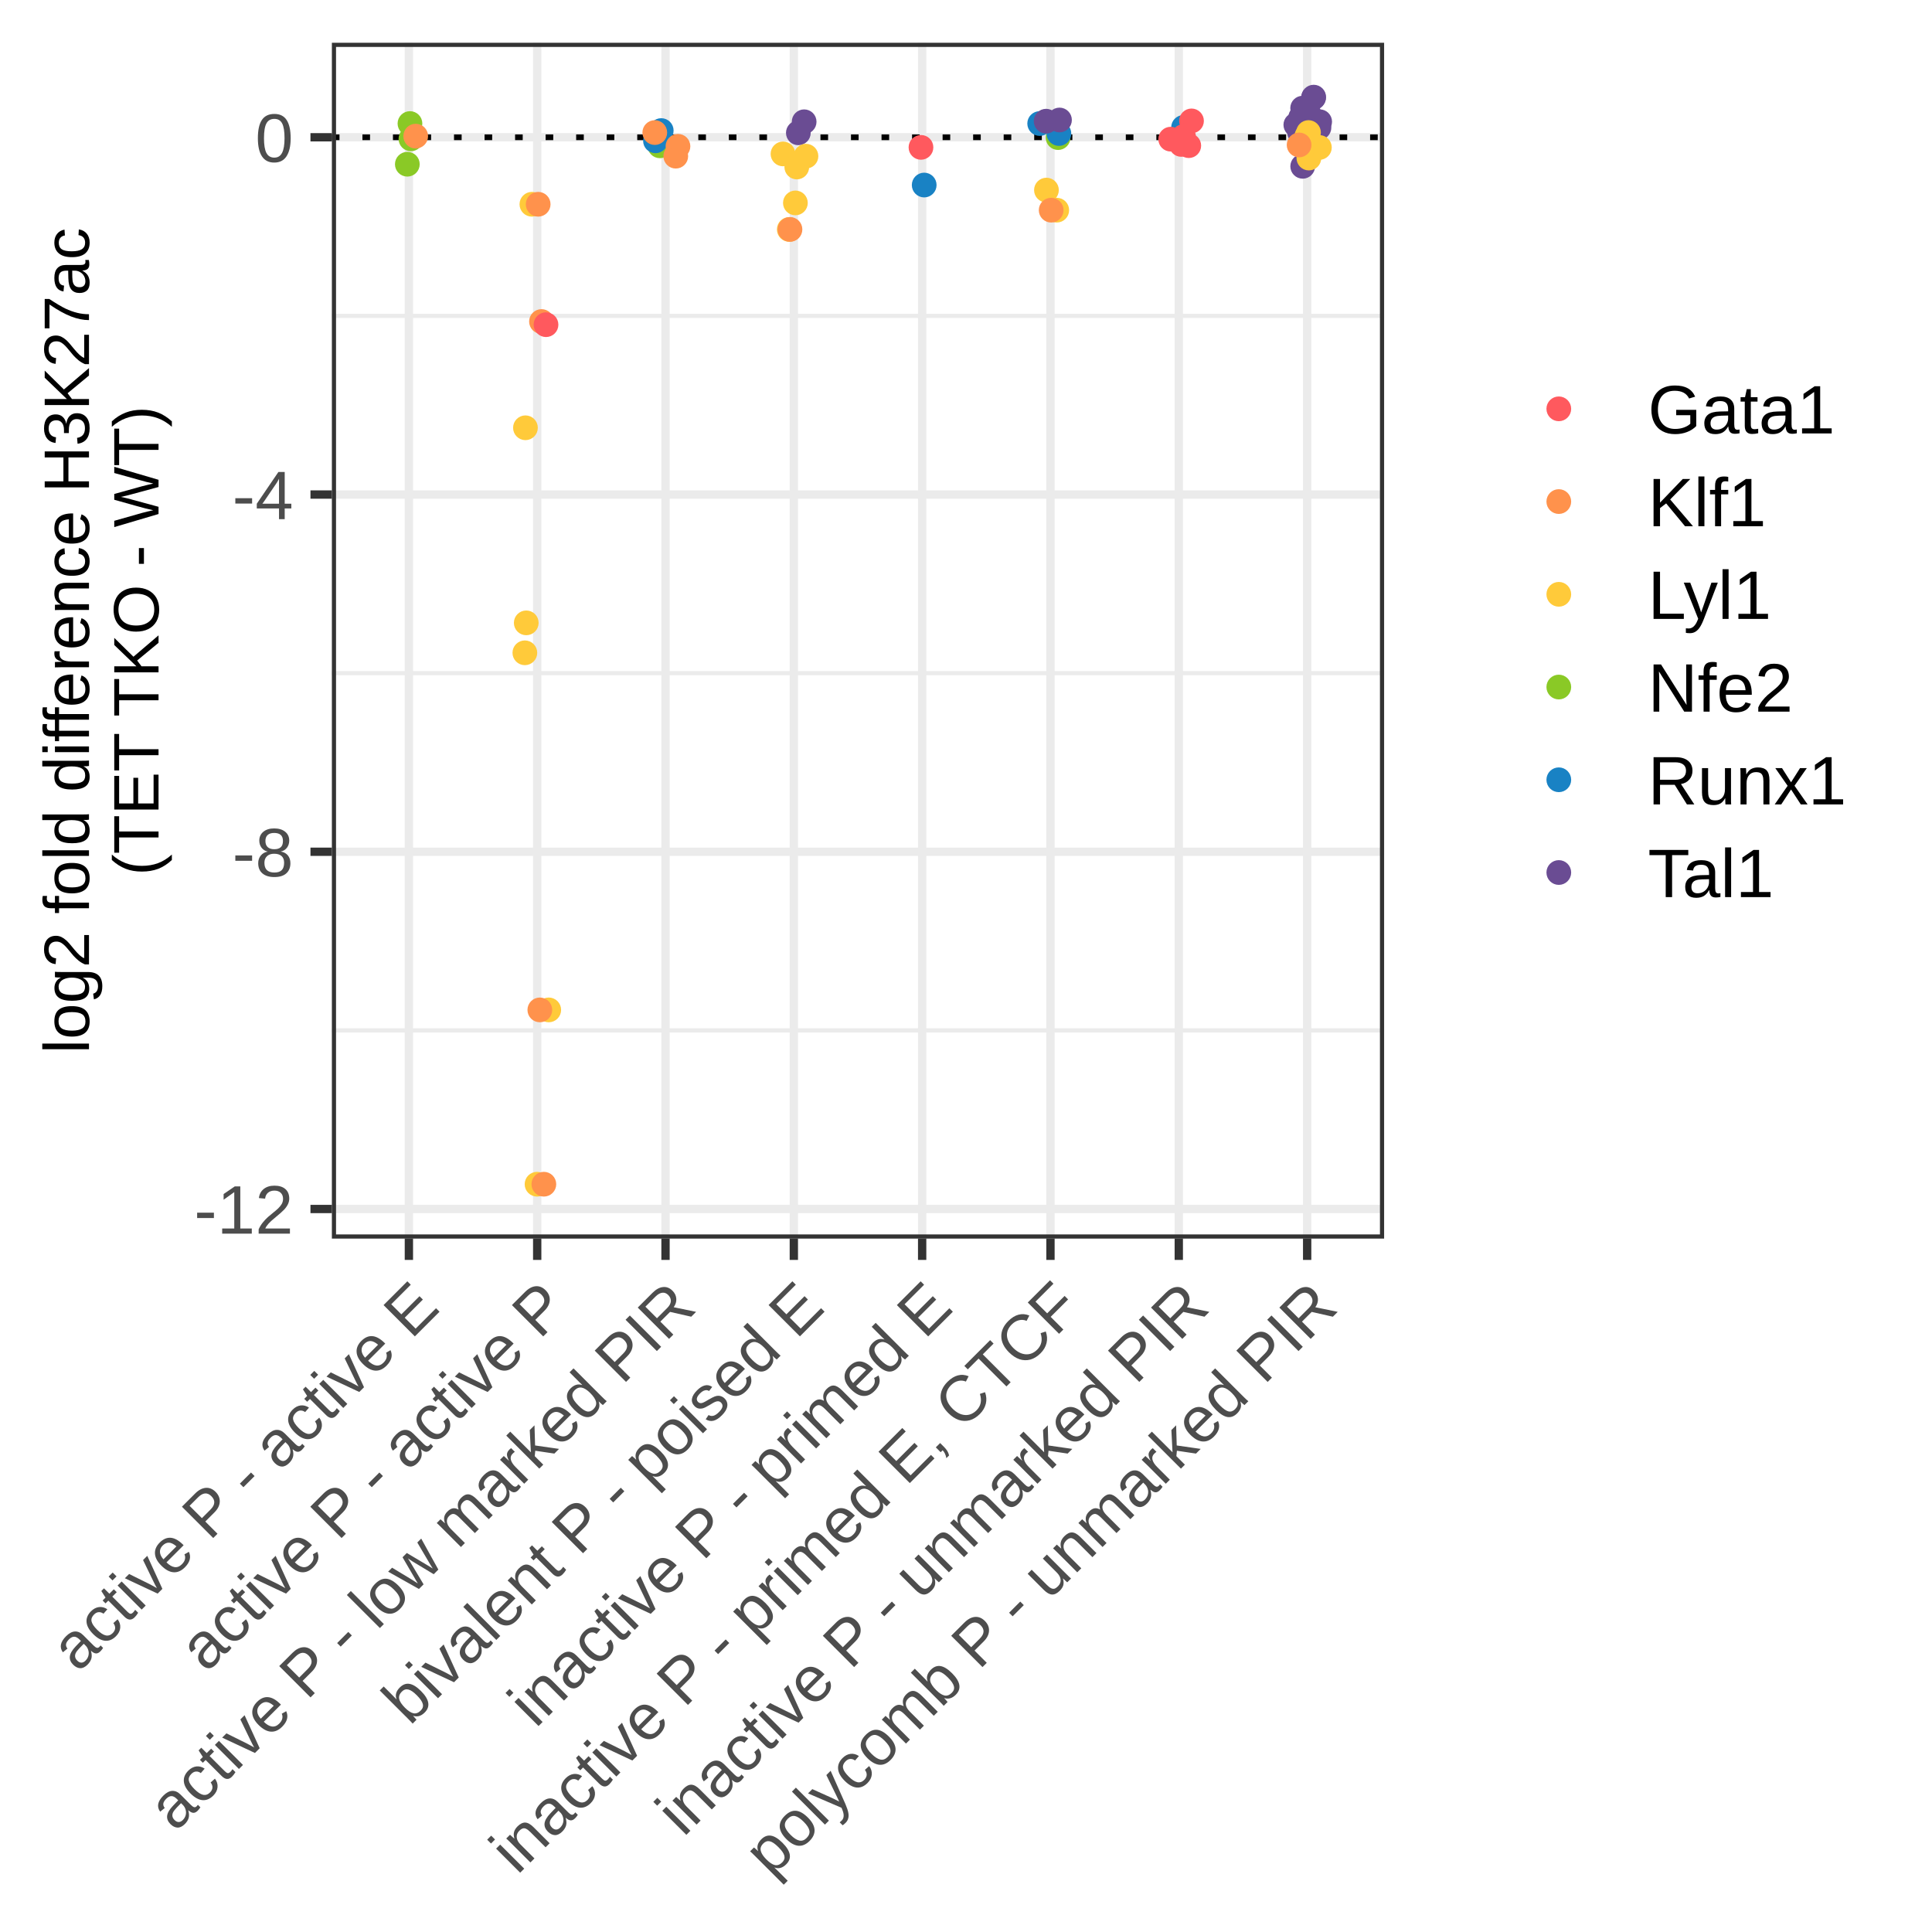
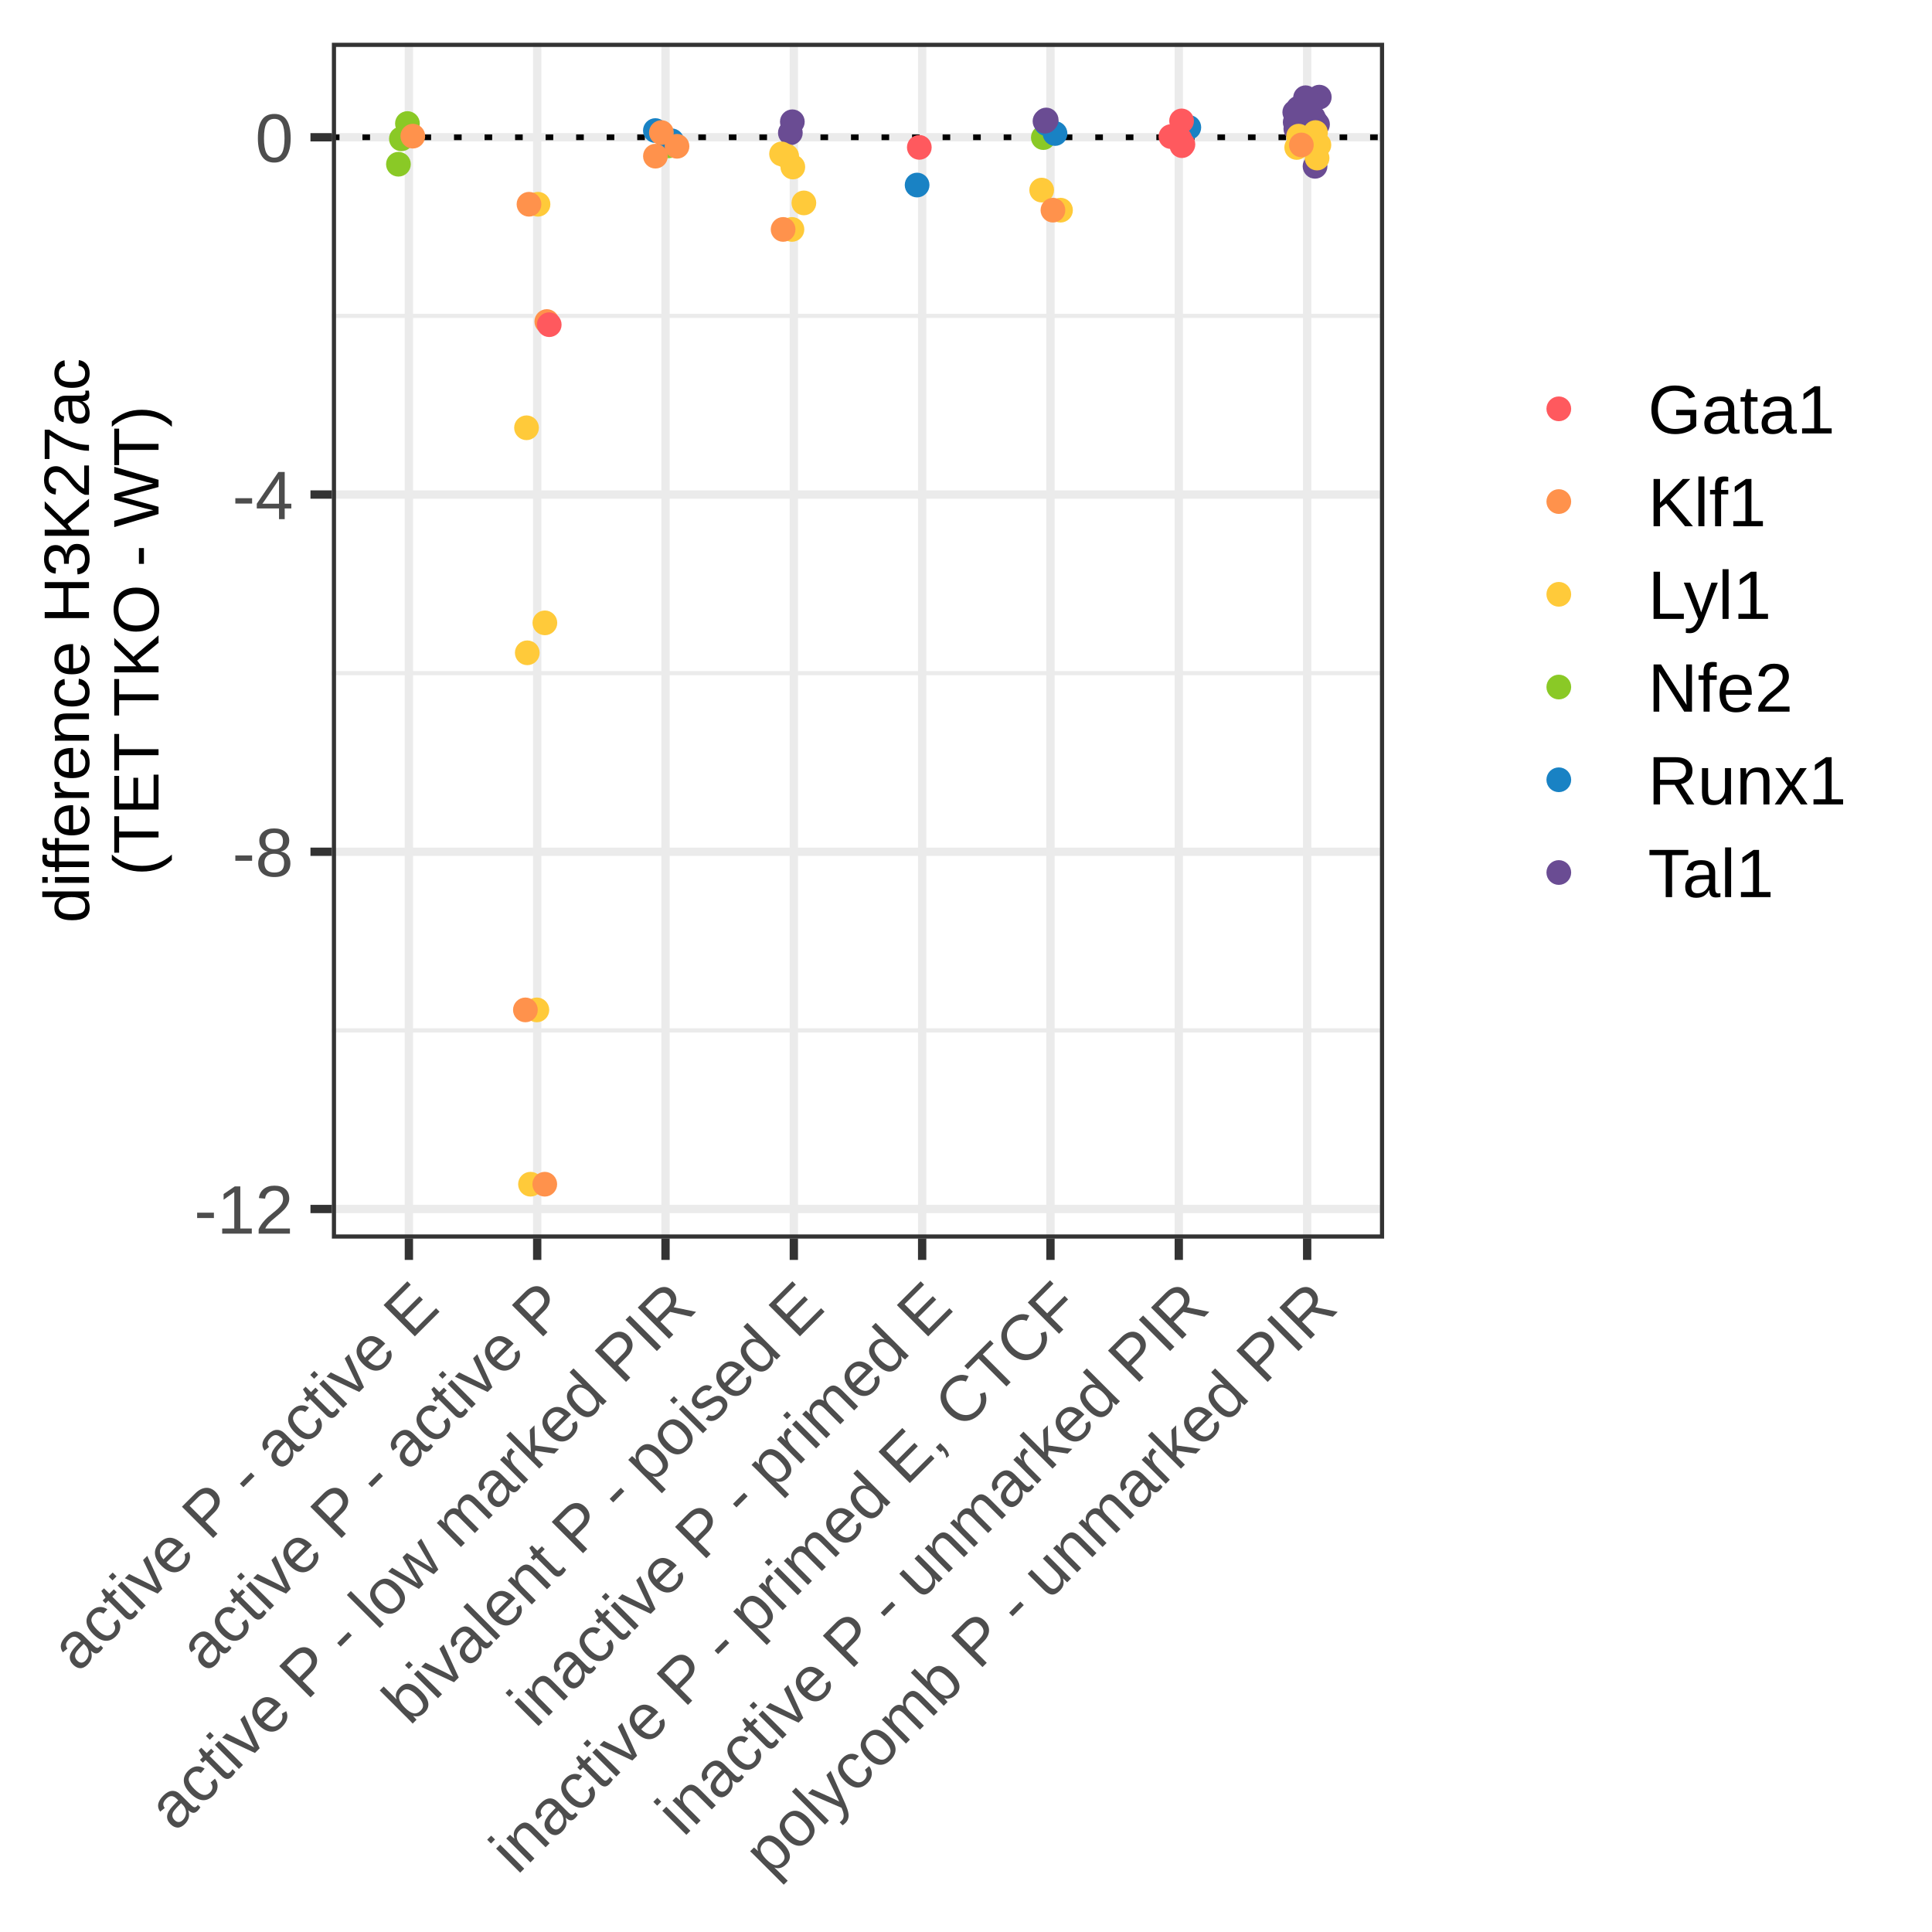
<svg xmlns="http://www.w3.org/2000/svg" class="svglite" width="360.00pt" height="360.00pt" viewBox="0 0 360.00 360.00">
  <defs>
    <style type="text/css">
    .svglite line, .svglite polyline, .svglite polygon, .svglite path, .svglite rect, .svglite circle {
      fill: none;
      stroke: #000000;
      stroke-linecap: round;
      stroke-linejoin: round;
      stroke-miterlimit: 10.00;
    }
    .svglite text {
      white-space: pre;
    }
  </style>
  </defs>
  <rect width="100%" height="100%" style="stroke: none; fill: #FFFFFF;" />
  <defs>
    <clipPath id="cpMC4wMHwzNjAuMDB8MC4wMHwzNjAuMDA=">
      <rect x="0.00" y="0.00" width="360.00" height="360.00" />
    </clipPath>
  </defs>
  <g clip-path="url(#cpMC4wMHwzNjAuMDB8MC4wMHwzNjAuMDA=)">
    <rect x="0.00" y="0.00" width="360.00" height="360.00" style="stroke-width: 1.55; stroke: #FFFFFF; fill: #FFFFFF;" />
  </g>
  <defs>
    <clipPath id="cpNjEuODR8MjU3LjkxfDcuOTd8MjMwLjc5">
      <rect x="61.84" y="7.97" width="196.07" height="222.82" />
    </clipPath>
  </defs>
  <g clip-path="url(#cpNjEuODR8MjU3LjkxfDcuOTd8MjMwLjc5)">
    <rect x="61.84" y="7.97" width="196.07" height="222.82" style="stroke-width: 1.55; stroke: none; fill: #FFFFFF;" />
    <polyline points="61.84,192.00 257.91,192.00 " style="stroke-width: 0.78; stroke: #EBEBEB; stroke-linecap: butt;" />
    <polyline points="61.84,125.43 257.91,125.43 " style="stroke-width: 0.78; stroke: #EBEBEB; stroke-linecap: butt;" />
    <polyline points="61.84,58.86 257.91,58.86 " style="stroke-width: 0.78; stroke: #EBEBEB; stroke-linecap: butt;" />
    <polyline points="61.84,225.28 257.91,225.28 " style="stroke-width: 1.55; stroke: #EBEBEB; stroke-linecap: butt;" />
    <polyline points="61.84,158.71 257.91,158.71 " style="stroke-width: 1.55; stroke: #EBEBEB; stroke-linecap: butt;" />
    <polyline points="61.84,92.15 257.91,92.15 " style="stroke-width: 1.55; stroke: #EBEBEB; stroke-linecap: butt;" />
    <polyline points="61.84,25.58 257.91,25.58 " style="stroke-width: 1.55; stroke: #EBEBEB; stroke-linecap: butt;" />
    <polyline points="76.19,230.79 76.19,7.97 " style="stroke-width: 1.55; stroke: #EBEBEB; stroke-linecap: butt;" />
    <polyline points="100.10,230.79 100.10,7.97 " style="stroke-width: 1.55; stroke: #EBEBEB; stroke-linecap: butt;" />
    <polyline points="124.01,230.79 124.01,7.97 " style="stroke-width: 1.55; stroke: #EBEBEB; stroke-linecap: butt;" />
    <polyline points="147.92,230.79 147.92,7.97 " style="stroke-width: 1.55; stroke: #EBEBEB; stroke-linecap: butt;" />
    <polyline points="171.83,230.79 171.83,7.97 " style="stroke-width: 1.55; stroke: #EBEBEB; stroke-linecap: butt;" />
    <polyline points="195.74,230.79 195.74,7.97 " style="stroke-width: 1.55; stroke: #EBEBEB; stroke-linecap: butt;" />
    <polyline points="219.65,230.79 219.65,7.97 " style="stroke-width: 1.55; stroke: #EBEBEB; stroke-linecap: butt;" />
    <polyline points="243.57,230.79 243.57,7.97 " style="stroke-width: 1.55; stroke: #EBEBEB; stroke-linecap: butt;" />
    <line x1="61.84" y1="25.58" x2="257.91" y2="25.58" style="stroke-width: 1.07; stroke-dasharray: 1.42,4.27; stroke-linecap: butt;" />
-     <circle cx="76.57" cy="25.87" r="1.95" style="stroke-width: 0.71; stroke: #8AC926; fill: #8AC926;" />
-     <circle cx="122.96" cy="27.17" r="1.95" style="stroke-width: 0.71; stroke: #8AC926; fill: #8AC926;" />
-     <circle cx="75.90" cy="30.60" r="1.95" style="stroke-width: 0.71; stroke: #8AC926; fill: #8AC926;" />
-     <circle cx="197.16" cy="25.64" r="1.95" style="stroke-width: 0.71; stroke: #8AC926; fill: #8AC926;" />
-     <circle cx="76.39" cy="23.02" r="1.95" style="stroke-width: 0.71; stroke: #8AC926; fill: #8AC926;" />
-     <circle cx="123.21" cy="24.33" r="1.95" style="stroke-width: 0.71; stroke: #1982C4; fill: #1982C4;" />
-     <circle cx="220.54" cy="23.74" r="1.95" style="stroke-width: 0.71; stroke: #1982C4; fill: #1982C4;" />
-     <circle cx="122.14" cy="26.24" r="1.95" style="stroke-width: 0.71; stroke: #1982C4; fill: #1982C4;" />
-     <circle cx="197.31" cy="24.88" r="1.95" style="stroke-width: 0.71; stroke: #1982C4; fill: #1982C4;" />
-     <circle cx="172.21" cy="34.48" r="1.95" style="stroke-width: 0.71; stroke: #1982C4; fill: #1982C4;" />
-     <circle cx="193.73" cy="23.02" r="1.95" style="stroke-width: 0.71; stroke: #1982C4; fill: #1982C4;" />
-     <circle cx="243.18" cy="23.08" r="1.95" style="stroke-width: 0.71; stroke: #6A4C93; fill: #6A4C93;" />
-     <circle cx="148.76" cy="24.75" r="1.95" style="stroke-width: 0.71; stroke: #6A4C93; fill: #6A4C93;" />
-     <circle cx="197.42" cy="22.36" r="1.95" style="stroke-width: 0.71; stroke: #6A4C93; fill: #6A4C93;" />
-     <circle cx="244.03" cy="22.78" r="1.95" style="stroke-width: 0.71; stroke: #6A4C93; fill: #6A4C93;" />
-     <circle cx="244.47" cy="25.68" r="1.95" style="stroke-width: 0.71; stroke: #6A4C93; fill: #6A4C93;" />
-     <circle cx="242.15" cy="24.66" r="1.95" style="stroke-width: 0.71; stroke: #6A4C93; fill: #6A4C93;" />
-     <circle cx="194.93" cy="22.58" r="1.95" style="stroke-width: 0.71; stroke: #6A4C93; fill: #6A4C93;" />
-     <circle cx="243.53" cy="23.99" r="1.95" style="stroke-width: 0.71; stroke: #6A4C93; fill: #6A4C93;" />
-     <circle cx="149.84" cy="22.69" r="1.95" style="stroke-width: 0.71; stroke: #6A4C93; fill: #6A4C93;" />
-     <circle cx="242.59" cy="21.71" r="1.95" style="stroke-width: 0.71; stroke: #6A4C93; fill: #6A4C93;" />
-     <circle cx="242.96" cy="23.15" r="1.95" style="stroke-width: 0.71; stroke: #6A4C93; fill: #6A4C93;" />
-     <circle cx="245.77" cy="23.77" r="1.95" style="stroke-width: 0.71; stroke: #6A4C93; fill: #6A4C93;" />
-     <circle cx="242.74" cy="30.99" r="1.95" style="stroke-width: 0.71; stroke: #6A4C93; fill: #6A4C93;" />
-     <circle cx="244.76" cy="23.54" r="1.95" style="stroke-width: 0.71; stroke: #6A4C93; fill: #6A4C93;" />
-     <circle cx="245.90" cy="22.68" r="1.95" style="stroke-width: 0.71; stroke: #6A4C93; fill: #6A4C93;" />
-     <circle cx="244.93" cy="24.57" r="1.95" style="stroke-width: 0.71; stroke: #6A4C93; fill: #6A4C93;" />
-     <circle cx="243.87" cy="21.25" r="1.95" style="stroke-width: 0.71; stroke: #6A4C93; fill: #6A4C93;" />
-     <circle cx="243.31" cy="23.06" r="1.95" style="stroke-width: 0.71; stroke: #6A4C93; fill: #6A4C93;" />
-     <circle cx="243.00" cy="22.24" r="1.95" style="stroke-width: 0.71; stroke: #6A4C93; fill: #6A4C93;" />
-     <circle cx="242.99" cy="22.78" r="1.95" style="stroke-width: 0.71; stroke: #6A4C93; fill: #6A4C93;" />
-     <circle cx="244.79" cy="18.10" r="1.95" style="stroke-width: 0.71; stroke: #6A4C93; fill: #6A4C93;" />
-     <circle cx="242.73" cy="20.15" r="1.95" style="stroke-width: 0.71; stroke: #6A4C93; fill: #6A4C93;" />
-     <circle cx="244.75" cy="18.21" r="1.95" style="stroke-width: 0.71; stroke: #6A4C93; fill: #6A4C93;" />
-     <circle cx="243.77" cy="20.91" r="1.95" style="stroke-width: 0.71; stroke: #6A4C93; fill: #6A4C93;" />
-     <circle cx="245.31" cy="24.01" r="1.95" style="stroke-width: 0.71; stroke: #6A4C93; fill: #6A4C93;" />
-     <circle cx="242.11" cy="23.18" r="1.95" style="stroke-width: 0.71; stroke: #6A4C93; fill: #6A4C93;" />
-     <circle cx="243.42" cy="24.48" r="1.95" style="stroke-width: 0.71; stroke: #6A4C93; fill: #6A4C93;" />
-     <circle cx="242.36" cy="21.88" r="1.95" style="stroke-width: 0.71; stroke: #6A4C93; fill: #6A4C93;" />
-     <circle cx="241.46" cy="23.26" r="1.95" style="stroke-width: 0.71; stroke: #6A4C93; fill: #6A4C93;" />
-     <circle cx="243.39" cy="23.68" r="1.95" style="stroke-width: 0.71; stroke: #6A4C93; fill: #6A4C93;" />
-     <circle cx="242.70" cy="24.02" r="1.95" style="stroke-width: 0.71; stroke: #6A4C93; fill: #6A4C93;" />
-     <circle cx="194.99" cy="35.42" r="1.95" style="stroke-width: 0.71; stroke: #FFCA3A; fill: #FFCA3A;" />
-     <circle cx="97.80" cy="121.64" r="1.95" style="stroke-width: 0.71; stroke: #FFCA3A; fill: #FFCA3A;" />
-     <circle cx="102.25" cy="188.18" r="1.95" style="stroke-width: 0.71; stroke: #FFCA3A; fill: #FFCA3A;" />
-     <circle cx="100.07" cy="220.66" r="1.95" style="stroke-width: 0.71; stroke: #FFCA3A; fill: #FFCA3A;" />
-     <circle cx="196.91" cy="39.16" r="1.95" style="stroke-width: 0.71; stroke: #FFCA3A; fill: #FFCA3A;" />
-     <circle cx="148.21" cy="37.81" r="1.95" style="stroke-width: 0.71; stroke: #FFCA3A; fill: #FFCA3A;" />
-     <circle cx="150.18" cy="29.10" r="1.95" style="stroke-width: 0.71; stroke: #FFCA3A; fill: #FFCA3A;" />
-     <circle cx="145.90" cy="28.68" r="1.95" style="stroke-width: 0.71; stroke: #FFCA3A; fill: #FFCA3A;" />
-     <circle cx="148.47" cy="31.12" r="1.95" style="stroke-width: 0.71; stroke: #FFCA3A; fill: #FFCA3A;" />
-     <circle cx="243.82" cy="24.70" r="1.95" style="stroke-width: 0.71; stroke: #FFCA3A; fill: #FFCA3A;" />
-     <circle cx="99.11" cy="38.06" r="1.95" style="stroke-width: 0.71; stroke: #FFCA3A; fill: #FFCA3A;" />
-     <circle cx="242.44" cy="27.01" r="1.95" style="stroke-width: 0.71; stroke: #FFCA3A; fill: #FFCA3A;" />
-     <circle cx="243.51" cy="25.37" r="1.95" style="stroke-width: 0.71; stroke: #FFCA3A; fill: #FFCA3A;" />
-     <circle cx="243.89" cy="29.45" r="1.95" style="stroke-width: 0.71; stroke: #FFCA3A; fill: #FFCA3A;" />
-     <circle cx="97.91" cy="79.71" r="1.95" style="stroke-width: 0.71; stroke: #FFCA3A; fill: #FFCA3A;" />
-     <circle cx="147.07" cy="42.75" r="1.95" style="stroke-width: 0.71; stroke: #FFCA3A; fill: #FFCA3A;" />
-     <circle cx="245.85" cy="27.48" r="1.95" style="stroke-width: 0.71; stroke: #FFCA3A; fill: #FFCA3A;" />
-     <circle cx="98.06" cy="116.06" r="1.95" style="stroke-width: 0.71; stroke: #FFCA3A; fill: #FFCA3A;" />
-     <circle cx="100.90" cy="59.91" r="1.95" style="stroke-width: 0.71; stroke: #FF924C; fill: #FF924C;" />
-     <circle cx="100.59" cy="188.18" r="1.95" style="stroke-width: 0.71; stroke: #FF924C; fill: #FF924C;" />
-     <circle cx="101.34" cy="220.66" r="1.95" style="stroke-width: 0.71; stroke: #FF924C; fill: #FF924C;" />
-     <circle cx="195.87" cy="39.16" r="1.95" style="stroke-width: 0.71; stroke: #FF924C; fill: #FF924C;" />
-     <circle cx="126.33" cy="27.26" r="1.95" style="stroke-width: 0.71; stroke: #FF924C; fill: #FF924C;" />
-     <circle cx="125.92" cy="29.10" r="1.95" style="stroke-width: 0.71; stroke: #FF924C; fill: #FF924C;" />
-     <circle cx="122.01" cy="24.70" r="1.95" style="stroke-width: 0.71; stroke: #FF924C; fill: #FF924C;" />
-     <circle cx="100.28" cy="38.06" r="1.95" style="stroke-width: 0.71; stroke: #FF924C; fill: #FF924C;" />
-     <circle cx="242.07" cy="27.01" r="1.95" style="stroke-width: 0.71; stroke: #FF924C; fill: #FF924C;" />
-     <circle cx="77.46" cy="25.37" r="1.95" style="stroke-width: 0.71; stroke: #FF924C; fill: #FF924C;" />
-     <circle cx="147.20" cy="42.75" r="1.95" style="stroke-width: 0.71; stroke: #FF924C; fill: #FF924C;" />
-     <circle cx="171.61" cy="27.46" r="1.95" style="stroke-width: 0.71; stroke: #FF595E; fill: #FF595E;" />
-     <circle cx="222.02" cy="22.53" r="1.95" style="stroke-width: 0.71; stroke: #FF595E; fill: #FF595E;" />
-     <circle cx="218.14" cy="25.93" r="1.95" style="stroke-width: 0.71; stroke: #FF595E; fill: #FF595E;" />
-     <circle cx="101.74" cy="60.50" r="1.95" style="stroke-width: 0.71; stroke: #FF595E; fill: #FF595E;" />
-     <circle cx="220.53" cy="25.45" r="1.95" style="stroke-width: 0.71; stroke: #FF595E; fill: #FF595E;" />
-     <circle cx="220.11" cy="26.91" r="1.95" style="stroke-width: 0.71; stroke: #FF595E; fill: #FF595E;" />
-     <circle cx="221.51" cy="27.14" r="1.95" style="stroke-width: 0.71; stroke: #FF595E; fill: #FF595E;" />
+     <circle cx="74.79" cy="25.87" r="1.95" style="stroke-width: 0.71; stroke: #8AC926; fill: #8AC926;" />
+     <circle cx="124.64" cy="27.17" r="1.95" style="stroke-width: 0.71; stroke: #8AC926; fill: #8AC926;" />
+     <circle cx="74.24" cy="30.60" r="1.95" style="stroke-width: 0.71; stroke: #8AC926; fill: #8AC926;" />
+     <circle cx="194.41" cy="25.64" r="1.95" style="stroke-width: 0.71; stroke: #8AC926; fill: #8AC926;" />
+     <circle cx="75.92" cy="23.02" r="1.95" style="stroke-width: 0.71; stroke: #8AC926; fill: #8AC926;" />
+     <circle cx="122.12" cy="24.33" r="1.95" style="stroke-width: 0.71; stroke: #1982C4; fill: #1982C4;" />
+     <circle cx="221.52" cy="23.74" r="1.95" style="stroke-width: 0.71; stroke: #1982C4; fill: #1982C4;" />
+     <circle cx="125.16" cy="26.24" r="1.95" style="stroke-width: 0.71; stroke: #1982C4; fill: #1982C4;" />
+     <circle cx="196.59" cy="24.88" r="1.95" style="stroke-width: 0.71; stroke: #1982C4; fill: #1982C4;" />
+     <circle cx="170.89" cy="34.48" r="1.95" style="stroke-width: 0.71; stroke: #1982C4; fill: #1982C4;" />
+     <circle cx="194.97" cy="23.02" r="1.95" style="stroke-width: 0.71; stroke: #1982C4; fill: #1982C4;" />
+     <circle cx="241.95" cy="23.08" r="1.95" style="stroke-width: 0.71; stroke: #6A4C93; fill: #6A4C93;" />
+     <circle cx="147.27" cy="24.75" r="1.95" style="stroke-width: 0.71; stroke: #6A4C93; fill: #6A4C93;" />
+     <circle cx="194.94" cy="22.36" r="1.95" style="stroke-width: 0.71; stroke: #6A4C93; fill: #6A4C93;" />
+     <circle cx="242.02" cy="22.78" r="1.95" style="stroke-width: 0.71; stroke: #6A4C93; fill: #6A4C93;" />
+     <circle cx="243.23" cy="25.68" r="1.95" style="stroke-width: 0.71; stroke: #6A4C93; fill: #6A4C93;" />
+     <circle cx="242.32" cy="24.66" r="1.95" style="stroke-width: 0.71; stroke: #6A4C93; fill: #6A4C93;" />
+     <circle cx="194.72" cy="22.58" r="1.95" style="stroke-width: 0.71; stroke: #6A4C93; fill: #6A4C93;" />
+     <circle cx="243.22" cy="23.99" r="1.95" style="stroke-width: 0.71; stroke: #6A4C93; fill: #6A4C93;" />
+     <circle cx="147.64" cy="22.69" r="1.95" style="stroke-width: 0.71; stroke: #6A4C93; fill: #6A4C93;" />
+     <circle cx="241.92" cy="21.71" r="1.95" style="stroke-width: 0.71; stroke: #6A4C93; fill: #6A4C93;" />
+     <circle cx="243.68" cy="23.15" r="1.95" style="stroke-width: 0.71; stroke: #6A4C93; fill: #6A4C93;" />
+     <circle cx="242.20" cy="23.77" r="1.95" style="stroke-width: 0.71; stroke: #6A4C93; fill: #6A4C93;" />
+     <circle cx="245.04" cy="30.99" r="1.95" style="stroke-width: 0.71; stroke: #6A4C93; fill: #6A4C93;" />
+     <circle cx="243.17" cy="23.54" r="1.95" style="stroke-width: 0.71; stroke: #6A4C93; fill: #6A4C93;" />
+     <circle cx="245.12" cy="22.68" r="1.95" style="stroke-width: 0.71; stroke: #6A4C93; fill: #6A4C93;" />
+     <circle cx="243.43" cy="24.57" r="1.95" style="stroke-width: 0.71; stroke: #6A4C93; fill: #6A4C93;" />
+     <circle cx="243.53" cy="21.25" r="1.95" style="stroke-width: 0.71; stroke: #6A4C93; fill: #6A4C93;" />
+     <circle cx="244.09" cy="23.06" r="1.95" style="stroke-width: 0.71; stroke: #6A4C93; fill: #6A4C93;" />
+     <circle cx="241.60" cy="22.24" r="1.95" style="stroke-width: 0.71; stroke: #6A4C93; fill: #6A4C93;" />
+     <circle cx="241.34" cy="22.78" r="1.95" style="stroke-width: 0.71; stroke: #6A4C93; fill: #6A4C93;" />
+     <circle cx="245.83" cy="18.10" r="1.95" style="stroke-width: 0.71; stroke: #6A4C93; fill: #6A4C93;" />
+     <circle cx="241.96" cy="20.15" r="1.95" style="stroke-width: 0.71; stroke: #6A4C93; fill: #6A4C93;" />
+     <circle cx="243.27" cy="18.21" r="1.95" style="stroke-width: 0.71; stroke: #6A4C93; fill: #6A4C93;" />
+     <circle cx="241.26" cy="20.91" r="1.95" style="stroke-width: 0.71; stroke: #6A4C93; fill: #6A4C93;" />
+     <circle cx="241.46" cy="24.01" r="1.95" style="stroke-width: 0.71; stroke: #6A4C93; fill: #6A4C93;" />
+     <circle cx="245.50" cy="23.18" r="1.95" style="stroke-width: 0.71; stroke: #6A4C93; fill: #6A4C93;" />
+     <circle cx="243.46" cy="24.48" r="1.95" style="stroke-width: 0.71; stroke: #6A4C93; fill: #6A4C93;" />
+     <circle cx="244.70" cy="21.88" r="1.95" style="stroke-width: 0.71; stroke: #6A4C93; fill: #6A4C93;" />
+     <circle cx="244.02" cy="23.26" r="1.95" style="stroke-width: 0.71; stroke: #6A4C93; fill: #6A4C93;" />
+     <circle cx="244.27" cy="23.68" r="1.95" style="stroke-width: 0.71; stroke: #6A4C93; fill: #6A4C93;" />
+     <circle cx="241.85" cy="24.02" r="1.95" style="stroke-width: 0.71; stroke: #6A4C93; fill: #6A4C93;" />
+     <circle cx="194.10" cy="35.42" r="1.95" style="stroke-width: 0.71; stroke: #FFCA3A; fill: #FFCA3A;" />
+     <circle cx="98.25" cy="121.64" r="1.95" style="stroke-width: 0.71; stroke: #FFCA3A; fill: #FFCA3A;" />
+     <circle cx="100.04" cy="188.18" r="1.95" style="stroke-width: 0.71; stroke: #FFCA3A; fill: #FFCA3A;" />
+     <circle cx="98.85" cy="220.66" r="1.95" style="stroke-width: 0.71; stroke: #FFCA3A; fill: #FFCA3A;" />
+     <circle cx="197.61" cy="39.16" r="1.95" style="stroke-width: 0.71; stroke: #FFCA3A; fill: #FFCA3A;" />
+     <circle cx="149.79" cy="37.81" r="1.95" style="stroke-width: 0.71; stroke: #FFCA3A; fill: #FFCA3A;" />
+     <circle cx="146.59" cy="29.10" r="1.95" style="stroke-width: 0.71; stroke: #FFCA3A; fill: #FFCA3A;" />
+     <circle cx="145.63" cy="28.68" r="1.95" style="stroke-width: 0.71; stroke: #FFCA3A; fill: #FFCA3A;" />
+     <circle cx="147.73" cy="31.12" r="1.95" style="stroke-width: 0.71; stroke: #FFCA3A; fill: #FFCA3A;" />
+     <circle cx="245.12" cy="24.70" r="1.95" style="stroke-width: 0.71; stroke: #FFCA3A; fill: #FFCA3A;" />
+     <circle cx="100.25" cy="38.06" r="1.95" style="stroke-width: 0.71; stroke: #FFCA3A; fill: #FFCA3A;" />
+     <circle cx="245.76" cy="27.01" r="1.95" style="stroke-width: 0.71; stroke: #FFCA3A; fill: #FFCA3A;" />
+     <circle cx="241.98" cy="25.37" r="1.95" style="stroke-width: 0.71; stroke: #FFCA3A; fill: #FFCA3A;" />
+     <circle cx="245.42" cy="29.45" r="1.95" style="stroke-width: 0.71; stroke: #FFCA3A; fill: #FFCA3A;" />
+     <circle cx="98.11" cy="79.71" r="1.95" style="stroke-width: 0.71; stroke: #FFCA3A; fill: #FFCA3A;" />
+     <circle cx="147.57" cy="42.75" r="1.95" style="stroke-width: 0.71; stroke: #FFCA3A; fill: #FFCA3A;" />
+     <circle cx="241.62" cy="27.48" r="1.95" style="stroke-width: 0.71; stroke: #FFCA3A; fill: #FFCA3A;" />
+     <circle cx="101.53" cy="116.06" r="1.95" style="stroke-width: 0.71; stroke: #FFCA3A; fill: #FFCA3A;" />
+     <circle cx="101.89" cy="59.91" r="1.95" style="stroke-width: 0.71; stroke: #FF924C; fill: #FF924C;" />
+     <circle cx="97.90" cy="188.18" r="1.95" style="stroke-width: 0.71; stroke: #FF924C; fill: #FF924C;" />
+     <circle cx="101.51" cy="220.66" r="1.95" style="stroke-width: 0.71; stroke: #FF924C; fill: #FF924C;" />
+     <circle cx="196.20" cy="39.16" r="1.95" style="stroke-width: 0.71; stroke: #FF924C; fill: #FF924C;" />
+     <circle cx="126.15" cy="27.26" r="1.95" style="stroke-width: 0.71; stroke: #FF924C; fill: #FF924C;" />
+     <circle cx="122.13" cy="29.10" r="1.95" style="stroke-width: 0.71; stroke: #FF924C; fill: #FF924C;" />
+     <circle cx="123.24" cy="24.70" r="1.95" style="stroke-width: 0.71; stroke: #FF924C; fill: #FF924C;" />
+     <circle cx="98.57" cy="38.06" r="1.95" style="stroke-width: 0.71; stroke: #FF924C; fill: #FF924C;" />
+     <circle cx="242.49" cy="27.01" r="1.95" style="stroke-width: 0.71; stroke: #FF924C; fill: #FF924C;" />
+     <circle cx="76.92" cy="25.37" r="1.95" style="stroke-width: 0.71; stroke: #FF924C; fill: #FF924C;" />
+     <circle cx="145.92" cy="42.75" r="1.95" style="stroke-width: 0.71; stroke: #FF924C; fill: #FF924C;" />
+     <circle cx="171.30" cy="27.46" r="1.95" style="stroke-width: 0.71; stroke: #FF595E; fill: #FF595E;" />
+     <circle cx="220.17" cy="22.53" r="1.95" style="stroke-width: 0.71; stroke: #FF595E; fill: #FF595E;" />
+     <circle cx="219.85" cy="25.93" r="1.95" style="stroke-width: 0.71; stroke: #FF595E; fill: #FF595E;" />
+     <circle cx="102.34" cy="60.50" r="1.95" style="stroke-width: 0.71; stroke: #FF595E; fill: #FF595E;" />
+     <circle cx="218.18" cy="25.45" r="1.95" style="stroke-width: 0.71; stroke: #FF595E; fill: #FF595E;" />
+     <circle cx="220.42" cy="26.91" r="1.95" style="stroke-width: 0.71; stroke: #FF595E; fill: #FF595E;" />
+     <circle cx="220.23" cy="27.14" r="1.95" style="stroke-width: 0.71; stroke: #FF595E; fill: #FF595E;" />
    <rect x="61.84" y="7.97" width="196.07" height="222.82" style="stroke-width: 1.55; stroke: #333333;" />
  </g>
  <g clip-path="url(#cpMC4wMHwzNjAuMDB8MC4wMHwzNjAuMDA=)">
    <text x="54.67" y="229.87" text-anchor="end" style="font-size: 12.80px;fill: #4D4D4D; font-family: &quot;Arial&quot;;" textLength="18.49px" lengthAdjust="spacingAndGlyphs">-12</text>
    <text x="54.67" y="163.30" text-anchor="end" style="font-size: 12.80px;fill: #4D4D4D; font-family: &quot;Arial&quot;;" textLength="11.38px" lengthAdjust="spacingAndGlyphs">-8</text>
    <text x="54.67" y="96.74" text-anchor="end" style="font-size: 12.80px;fill: #4D4D4D; font-family: &quot;Arial&quot;;" textLength="11.38px" lengthAdjust="spacingAndGlyphs">-4</text>
    <text x="54.67" y="30.17" text-anchor="end" style="font-size: 12.80px;fill: #4D4D4D; font-family: &quot;Arial&quot;;" textLength="7.11px" lengthAdjust="spacingAndGlyphs">0</text>
    <polyline points="57.85,225.28 61.84,225.28 " style="stroke-width: 1.55; stroke: #333333; stroke-linecap: butt;" />
    <polyline points="57.85,158.71 61.84,158.71 " style="stroke-width: 1.55; stroke: #333333; stroke-linecap: butt;" />
    <polyline points="57.85,92.15 61.84,92.15 " style="stroke-width: 1.55; stroke: #333333; stroke-linecap: butt;" />
    <polyline points="57.85,25.58 61.84,25.58 " style="stroke-width: 1.55; stroke: #333333; stroke-linecap: butt;" />
    <polyline points="76.19,234.77 76.19,230.79 " style="stroke-width: 1.55; stroke: #333333; stroke-linecap: butt;" />
    <polyline points="100.10,234.77 100.10,230.79 " style="stroke-width: 1.55; stroke: #333333; stroke-linecap: butt;" />
    <polyline points="124.01,234.77 124.01,230.79 " style="stroke-width: 1.55; stroke: #333333; stroke-linecap: butt;" />
    <polyline points="147.92,234.77 147.92,230.79 " style="stroke-width: 1.55; stroke: #333333; stroke-linecap: butt;" />
    <polyline points="171.83,234.77 171.83,230.79 " style="stroke-width: 1.55; stroke: #333333; stroke-linecap: butt;" />
    <polyline points="195.74,234.77 195.74,230.79 " style="stroke-width: 1.55; stroke: #333333; stroke-linecap: butt;" />
    <polyline points="219.65,234.77 219.65,230.79 " style="stroke-width: 1.55; stroke: #333333; stroke-linecap: butt;" />
    <polyline points="243.57,234.77 243.57,230.79 " style="stroke-width: 1.55; stroke: #333333; stroke-linecap: butt;" />
    <text transform="translate(82.27,244.05) rotate(-45)" text-anchor="end" style="font-size: 12.00px;fill: #4D4D4D; font-family: &quot;Arial&quot;;" textLength="96.03px" lengthAdjust="spacingAndGlyphs">active P - active E</text>
    <text transform="translate(106.19,244.05) rotate(-45)" text-anchor="end" style="font-size: 12.00px;fill: #4D4D4D; font-family: &quot;Arial&quot;;" textLength="96.03px" lengthAdjust="spacingAndGlyphs">active P - active P</text>
    <text transform="translate(130.10,244.05) rotate(-45)" text-anchor="end" style="font-size: 12.00px;fill: #4D4D4D; font-family: &quot;Arial&quot;;" textLength="138.04px" lengthAdjust="spacingAndGlyphs">active P - low marked PIR</text>
    <text transform="translate(154.01,244.05) rotate(-45)" text-anchor="end" style="font-size: 12.00px;fill: #4D4D4D; font-family: &quot;Arial&quot;;" textLength="110.06px" lengthAdjust="spacingAndGlyphs">bivalent P - poised E</text>
    <text transform="translate(177.92,244.05) rotate(-45)" text-anchor="end" style="font-size: 12.00px;fill: #4D4D4D; font-family: &quot;Arial&quot;;" textLength="110.70px" lengthAdjust="spacingAndGlyphs">inactive P - primed E</text>
    <text transform="translate(201.83,244.05) rotate(-45)" text-anchor="end" style="font-size: 12.00px;fill: #4D4D4D; font-family: &quot;Arial&quot;;" textLength="149.36px" lengthAdjust="spacingAndGlyphs">inactive P - primed E, CTCF</text>
    <text transform="translate(225.74,244.05) rotate(-45)" text-anchor="end" style="font-size: 12.00px;fill: #4D4D4D; font-family: &quot;Arial&quot;;" textLength="139.38px" lengthAdjust="spacingAndGlyphs">inactive P - unmarked PIR</text>
    <text transform="translate(249.66,244.05) rotate(-45)" text-anchor="end" style="font-size: 12.00px;fill: #4D4D4D; font-family: &quot;Arial&quot;;" textLength="150.06px" lengthAdjust="spacingAndGlyphs">polycomb P - unmarked PIR</text>
-     <text transform="translate(16.58,119.38) rotate(-90)" text-anchor="middle" style="font-size: 12.00px; font-family: &quot;Arial&quot;;" textLength="154.10px" lengthAdjust="spacingAndGlyphs">log2 fold difference H3K27ac</text>
+     <text transform="translate(16.58,119.38) rotate(-90)" text-anchor="middle" style="font-size: 12.00px; font-family: &quot;Arial&quot;;" textLength="105.40px" lengthAdjust="spacingAndGlyphs">difference H3K27ac</text>
    <text transform="translate(29.54,119.38) rotate(-90)" text-anchor="middle" style="font-size: 12.00px; font-family: &quot;Arial&quot;;" textLength="91.31px" lengthAdjust="spacingAndGlyphs"> (TET TKO - WT)</text>
    <rect x="273.85" y="59.57" width="78.18" height="119.62" style="stroke-width: 1.55; stroke: none; fill: #FFFFFF;" />
    <rect x="281.82" y="67.54" width="17.28" height="17.28" style="stroke-width: 1.55; stroke: none; fill: #FFFFFF;" />
    <circle cx="290.46" cy="76.18" r="1.95" style="stroke-width: 0.71; stroke: #FF595E; fill: #FF595E;" />
    <rect x="281.82" y="84.82" width="17.28" height="17.28" style="stroke-width: 1.55; stroke: none; fill: #FFFFFF;" />
    <circle cx="290.46" cy="93.46" r="1.95" style="stroke-width: 0.71; stroke: #FF924C; fill: #FF924C;" />
    <rect x="281.82" y="102.10" width="17.28" height="17.28" style="stroke-width: 1.55; stroke: none; fill: #FFFFFF;" />
    <circle cx="290.46" cy="110.74" r="1.95" style="stroke-width: 0.71; stroke: #FFCA3A; fill: #FFCA3A;" />
    <rect x="281.82" y="119.38" width="17.28" height="17.28" style="stroke-width: 1.55; stroke: none; fill: #FFFFFF;" />
    <circle cx="290.46" cy="128.02" r="1.95" style="stroke-width: 0.71; stroke: #8AC926; fill: #8AC926;" />
    <rect x="281.82" y="136.66" width="17.28" height="17.28" style="stroke-width: 1.55; stroke: none; fill: #FFFFFF;" />
    <circle cx="290.46" cy="145.30" r="1.95" style="stroke-width: 0.71; stroke: #1982C4; fill: #1982C4;" />
    <rect x="281.82" y="153.94" width="17.28" height="17.28" style="stroke-width: 1.55; stroke: none; fill: #FFFFFF;" />
    <circle cx="290.46" cy="162.58" r="1.95" style="stroke-width: 0.71; stroke: #6A4C93; fill: #6A4C93;" />
    <text x="307.07" y="80.77" style="font-size: 12.80px; font-family: &quot;Arial&quot;;" textLength="34.85px" lengthAdjust="spacingAndGlyphs">Gata1</text>
    <text x="307.07" y="98.05" style="font-size: 12.80px; font-family: &quot;Arial&quot;;" textLength="22.05px" lengthAdjust="spacingAndGlyphs">Klf1</text>
    <text x="307.07" y="115.33" style="font-size: 12.80px; font-family: &quot;Arial&quot;;" textLength="23.47px" lengthAdjust="spacingAndGlyphs">Lyl1</text>
    <text x="307.07" y="132.61" style="font-size: 12.80px; font-family: &quot;Arial&quot;;" textLength="27.03px" lengthAdjust="spacingAndGlyphs">Nfe2</text>
    <text x="307.07" y="149.89" style="font-size: 12.80px; font-family: &quot;Arial&quot;;" textLength="36.99px" lengthAdjust="spacingAndGlyphs">Runx1</text>
    <text x="307.07" y="167.17" style="font-size: 12.80px; font-family: &quot;Arial&quot;;" textLength="24.89px" lengthAdjust="spacingAndGlyphs">Tal1</text>
  </g>
</svg>
